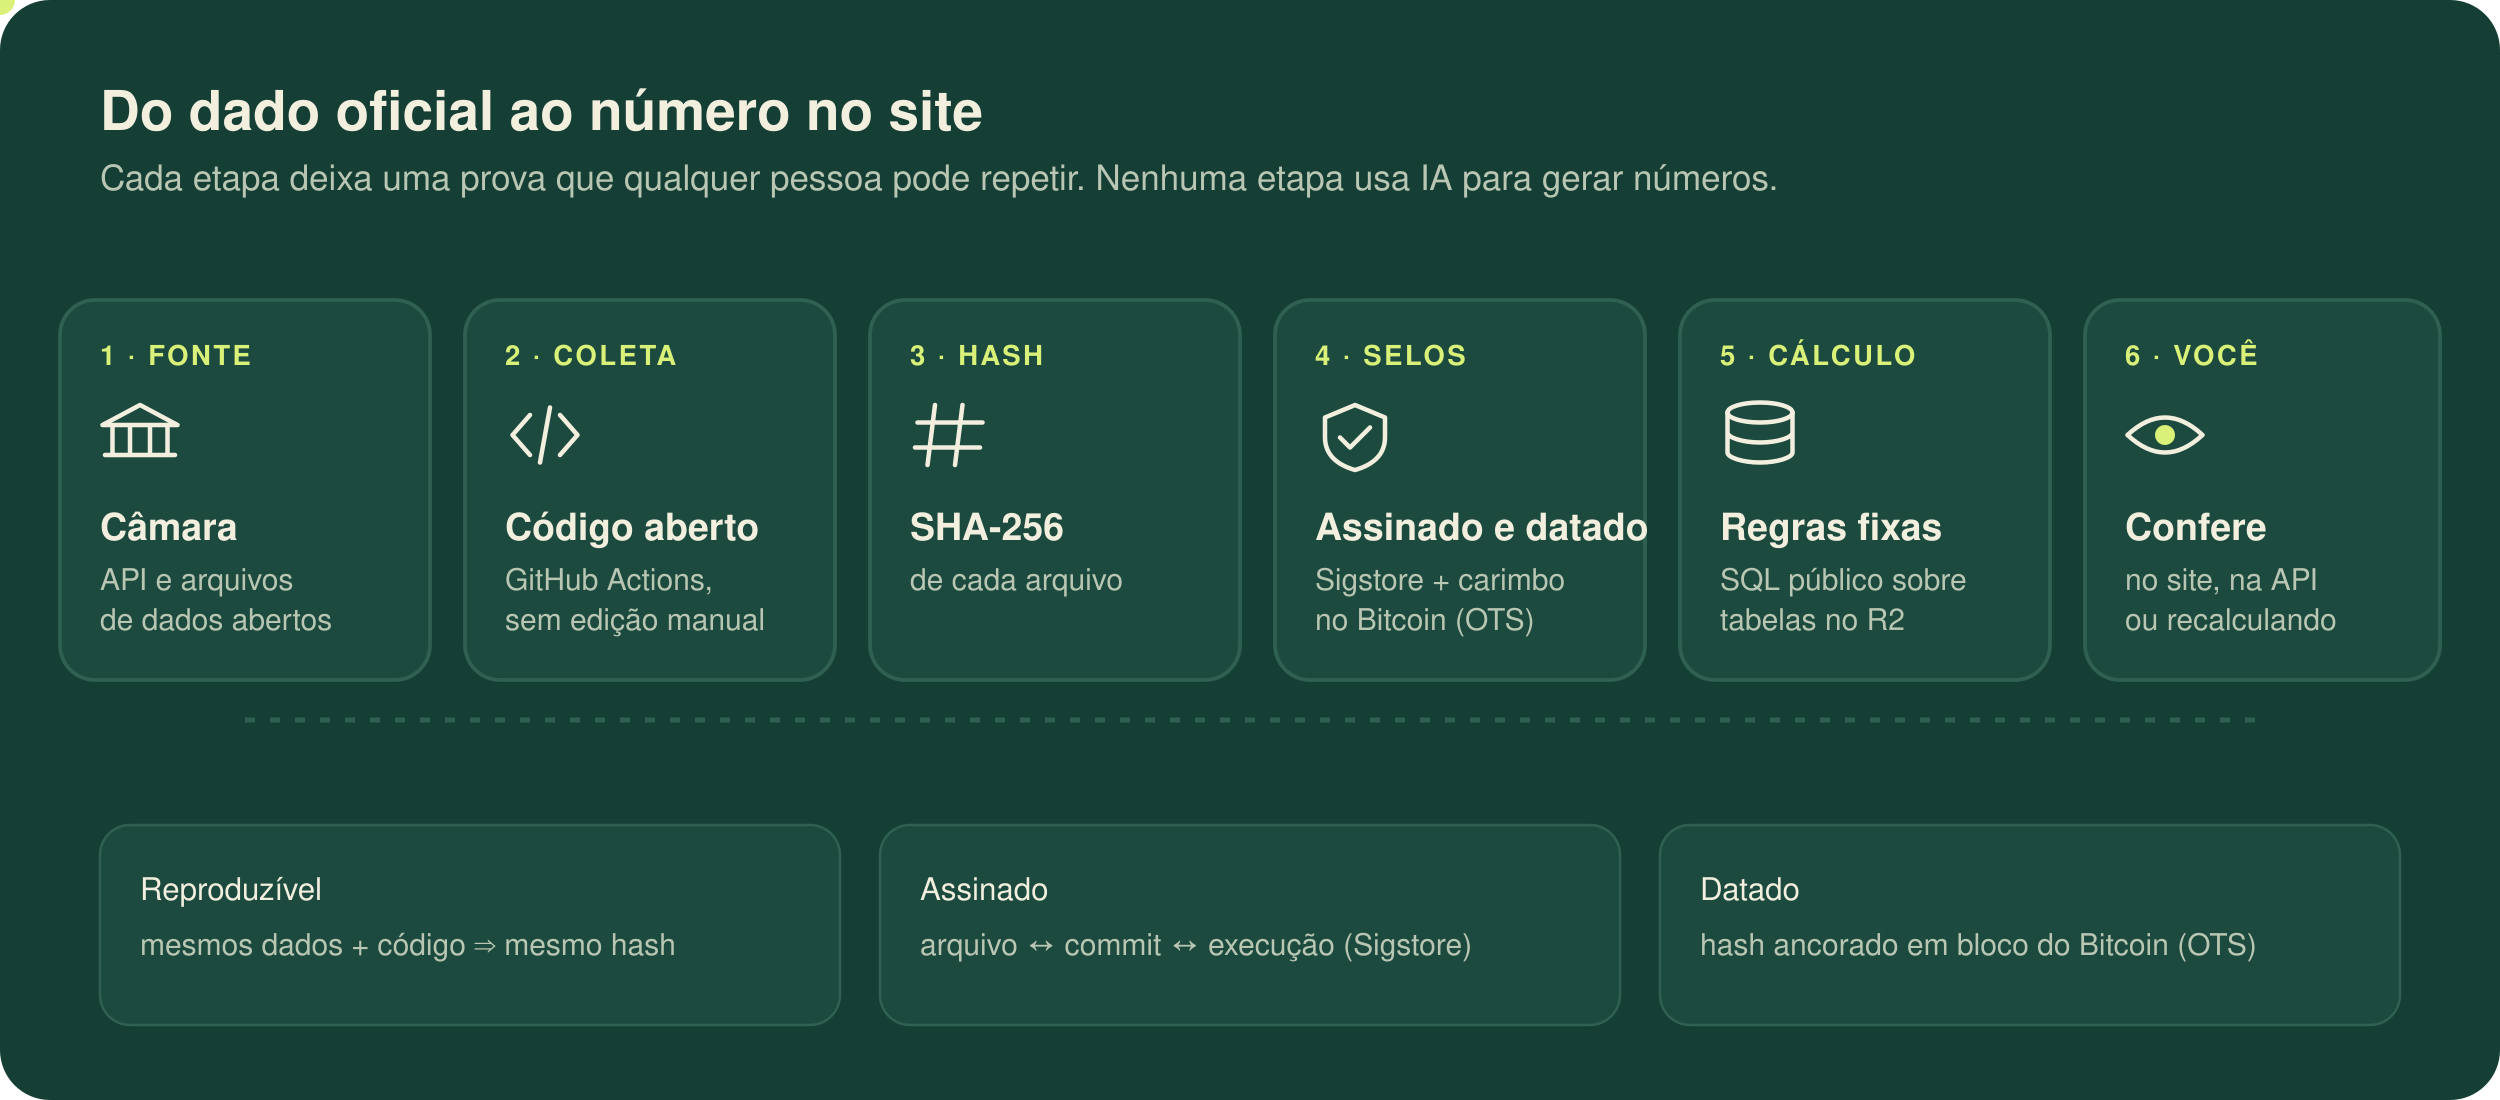
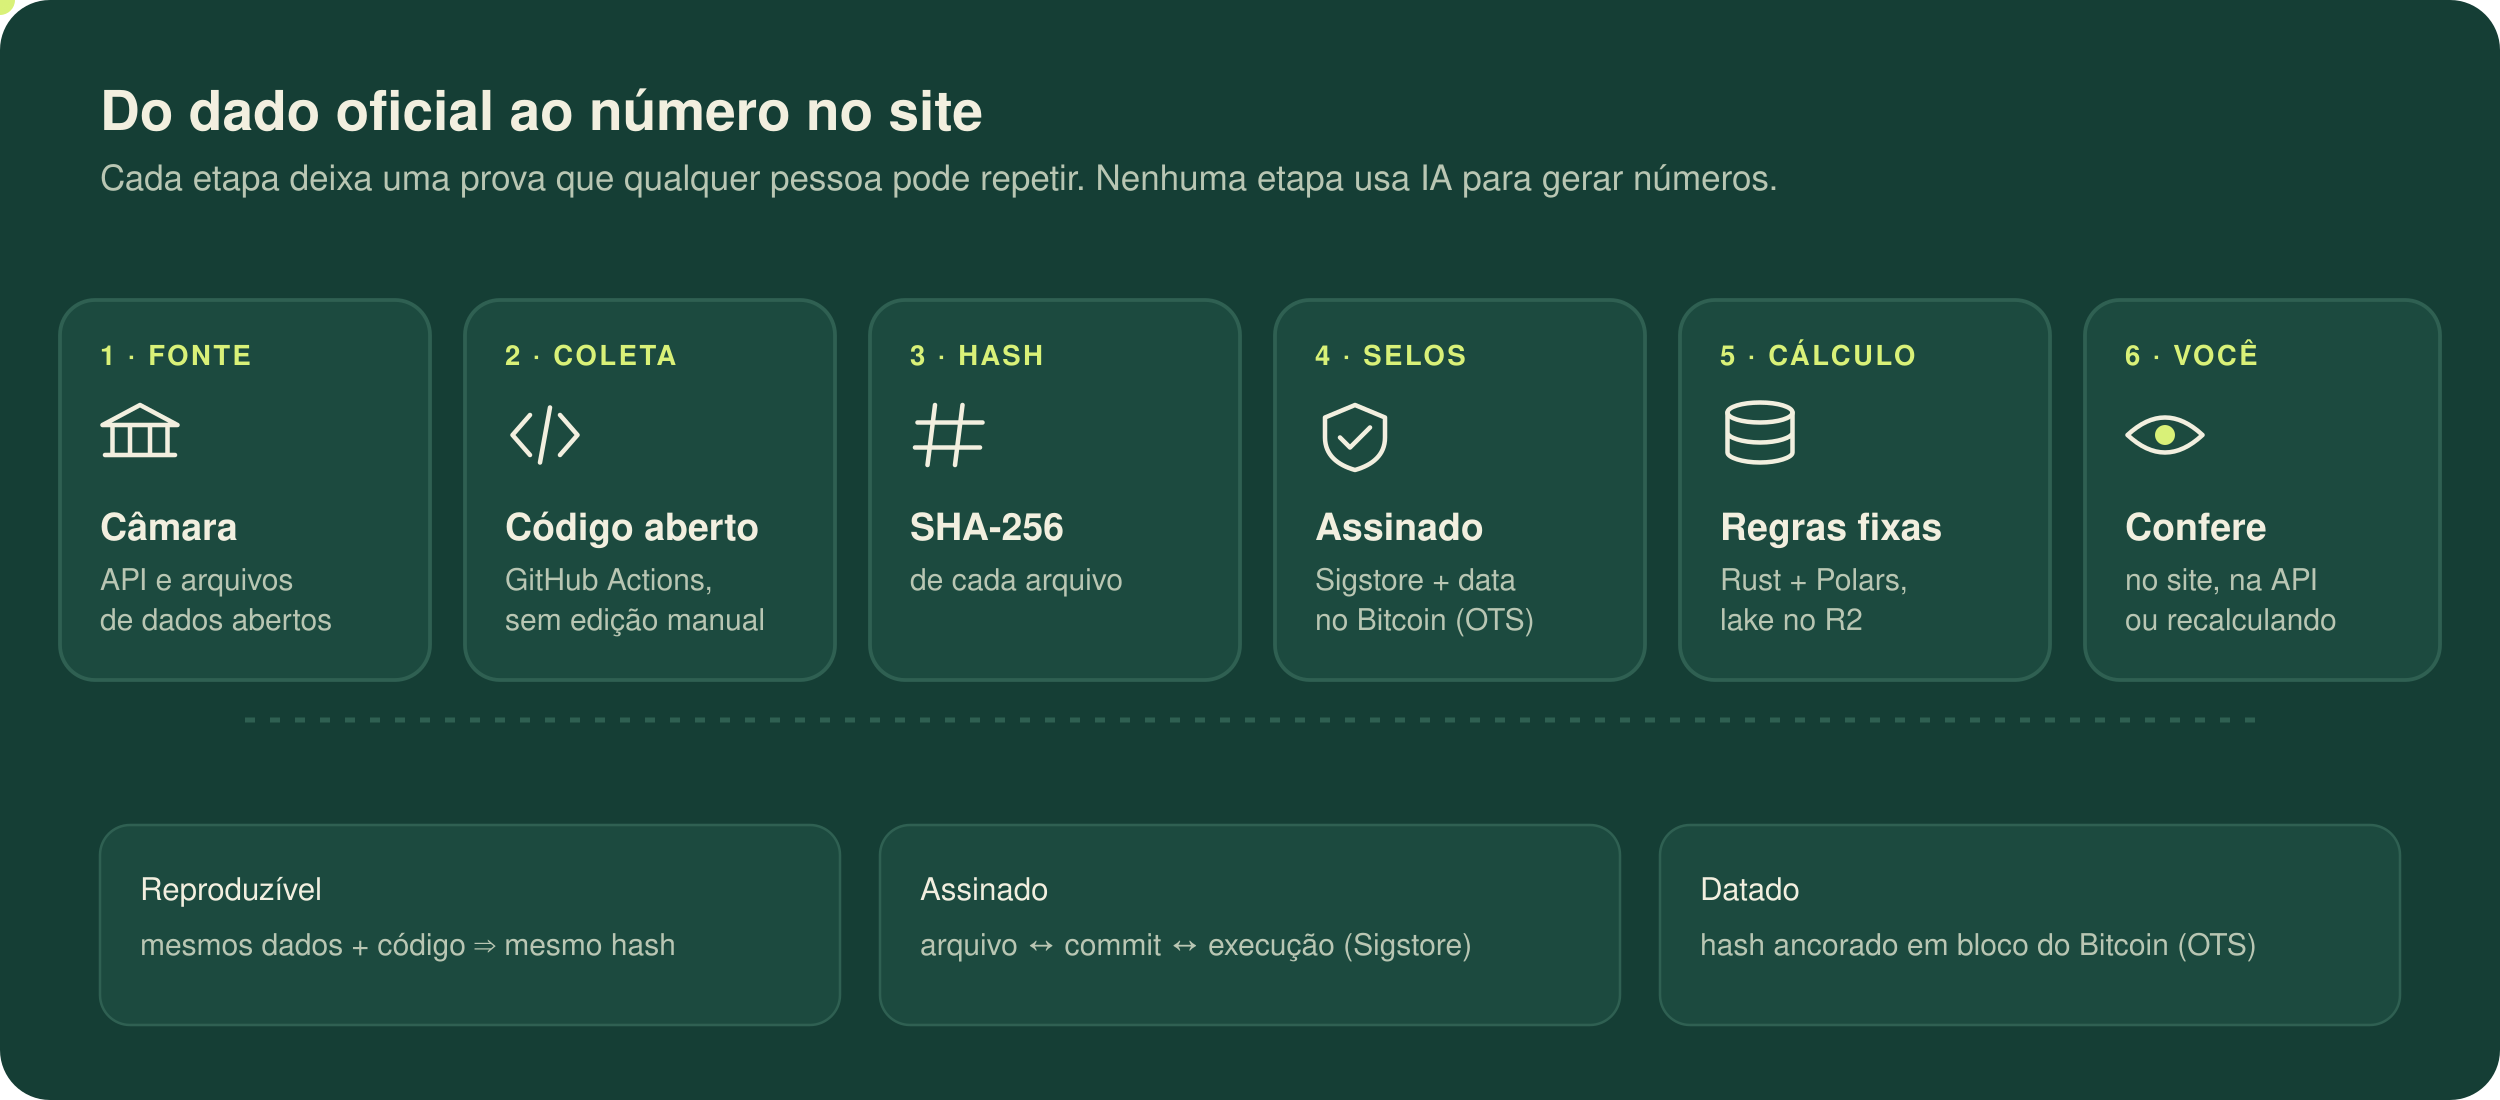
<svg xmlns="http://www.w3.org/2000/svg" viewBox="0 0 1000 440" width="1000" height="440" role="img" aria-labelledby="t d">
  <style>
    .bg { fill: #153e35; }
    .node { fill: #1c4a3f; stroke: #2f6052; stroke-width: 1.5; }
    .title { font: 700 15px -apple-system, "Segoe UI", Helvetica, Arial, sans-serif; fill: #f2efdf; }
    .sub { font: 400 12px -apple-system, "Segoe UI", Helvetica, Arial, sans-serif; fill: #b9c6b3; }
    .step { font: 700 11px -apple-system, "Segoe UI", Helvetica, Arial, sans-serif; fill: #d9f178; letter-spacing: 1px; }
    .mono { font: 500 11px ui-monospace, SFMono-Regular, Menlo, Consolas, monospace; fill: #d9f178; }
    .head { font: 700 22px -apple-system, "Segoe UI", Helvetica, Arial, sans-serif; fill: #f2efdf; }
    .lead { font: 400 14px -apple-system, "Segoe UI", Helvetica, Arial, sans-serif; fill: #b9c6b3; }
    .chip { fill: #1c4a3f; stroke: #2f6052; }
    .chiptext { font: 500 12.5px -apple-system, "Segoe UI", Helvetica, Arial, sans-serif; fill: #f2efdf; }
    .rail { stroke: #2f6052; stroke-width: 2; stroke-dasharray: 4 6; fill: none; }
    .icon { stroke: #f2efdf; stroke-width: 1.8; fill: none; stroke-linecap: round; stroke-linejoin: round; }
  </style>
  <rect class="bg" width="1000" height="440" rx="20" />
  <text class="head" x="40" y="52">Do dado oficial ao número no site</text>
  <text class="lead" x="40" y="76">Cada etapa deixa uma prova que qualquer pessoa pode repetir. Nenhuma etapa usa IA para gerar números.</text>
  <g id="steps">
    <g transform="translate(24 120)">
      <rect class="node" width="148" height="152" rx="14">
        <animate attributeName="stroke" values="#2f6052;#d9f178;#2f6052;#2f6052" keyTimes="0;0.04;0.16;1" dur="7.2s" begin="0.0s" repeatCount="indefinite" />
      </rect>
      <text class="step" x="16" y="26">1 · FONTE</text>
      <g class="icon" transform="translate(16 40)">
        <path d="M2 22h28M5 22V10m7 12V10m8 12V10m7 12V10M1 10h30L16 2z" />
      </g>
      <text class="title" x="16" y="96">Câmara</text>
      <text class="sub" x="16" y="116">API e arquivos</text>
      <text class="sub" x="16" y="132">de dados abertos</text>
    </g>
    <g transform="translate(186 120)">
      <rect class="node" width="148" height="152" rx="14">
        <animate attributeName="stroke" values="#2f6052;#d9f178;#2f6052;#2f6052" keyTimes="0;0.04;0.16;1" dur="7.2s" begin="1.2s" repeatCount="indefinite" />
      </rect>
      <text class="step" x="16" y="26">2 · COLETA</text>
      <g class="icon" transform="translate(16 40)">
        <path d="M10 6 3 14l7 8M22 6l7 8-7 8M18 3l-4 22" />
      </g>
      <text class="title" x="16" y="96">Código aberto</text>
      <text class="sub" x="16" y="116">GitHub Actions,</text>
      <text class="sub" x="16" y="132">sem edição manual</text>
    </g>
    <g transform="translate(348 120)">
      <rect class="node" width="148" height="152" rx="14">
        <animate attributeName="stroke" values="#2f6052;#d9f178;#2f6052;#2f6052" keyTimes="0;0.04;0.16;1" dur="7.2s" begin="2.4s" repeatCount="indefinite" />
      </rect>
      <text class="step" x="16" y="26">3 · HASH</text>
      <g class="icon" transform="translate(16 40)">
        <path d="M10 2 7 26M21 2l-3 24M3 9h26M2 19h26" />
      </g>
      <text class="title" x="16" y="96">SHA-256</text>
      <text class="sub" x="16" y="116">de cada arquivo</text>
      <g>
        <text class="mono" x="16" y="136" opacity="0">9f86d0…0a08<animate attributeName="opacity" values="1;1;0;0" keyTimes="0;0.33;0.34;1" dur="6s" repeatCount="indefinite" />
        </text>
        <text class="mono" x="16" y="136" opacity="0">3f2a9c…be41<animate attributeName="opacity" values="0;0;1;1;0;0" keyTimes="0;0.33;0.34;0.66;0.67;1" dur="6s" repeatCount="indefinite" />
        </text>
        <text class="mono" x="16" y="136" opacity="0">e3b0c4…b855<animate attributeName="opacity" values="0;0;1;1" keyTimes="0;0.66;0.67;1" dur="6s" repeatCount="indefinite" />
        </text>
      </g>
    </g>
    <g transform="translate(510 120)">
      <rect class="node" width="148" height="152" rx="14">
        <animate attributeName="stroke" values="#2f6052;#d9f178;#2f6052;#2f6052" keyTimes="0;0.04;0.16;1" dur="7.2s" begin="3.6s" repeatCount="indefinite" />
      </rect>
      <text class="step" x="16" y="26">4 · SELOS</text>
      <g class="icon" transform="translate(16 40)">
        <path d="M16 2 4 7v8c0 7 5 11 12 13 7-2 12-6 12-13V7z" />
        <path d="m10 15 4 4 8-8" />
      </g>
-       <text class="title" x="16" y="96">Assinado e datado</text>
-       <text class="sub" x="16" y="116">Sigstore + carimbo</text>
+       <text class="title" x="16" y="96">Assinado</text>
+       <text class="sub" x="16" y="116">Sigstore + data</text>
      <text class="sub" x="16" y="132">no Bitcoin (OTS)</text>
    </g>
    <g transform="translate(672 120)">
      <rect class="node" width="148" height="152" rx="14">
        <animate attributeName="stroke" values="#2f6052;#d9f178;#2f6052;#2f6052" keyTimes="0;0.04;0.16;1" dur="7.2s" begin="4.8s" repeatCount="indefinite" />
      </rect>
      <text class="step" x="16" y="26">5 · CÁLCULO</text>
      <g class="icon" transform="translate(16 40)">
        <ellipse cx="16" cy="5" rx="13" ry="4" />
        <path d="M3 5v16c0 2 6 4 13 4s13-2 13-4V5M3 13c0 2 6 4 13 4s13-2 13-4" />
      </g>
      <text class="title" x="16" y="96">Regras fixas</text>
-       <text class="sub" x="16" y="116">SQL público sobre</text>
-       <text class="sub" x="16" y="132">tabelas no R2</text>
+       <text class="sub" x="16" y="116">Rust + Polars,</text>
+       <text class="sub" x="16" y="132">lake no R2</text>
    </g>
    <g transform="translate(834 120)">
      <rect class="node" width="142" height="152" rx="14">
        <animate attributeName="stroke" values="#2f6052;#d9f178;#2f6052;#2f6052" keyTimes="0;0.04;0.16;1" dur="7.2s" begin="6.0s" repeatCount="indefinite" />
      </rect>
      <text class="step" x="16" y="26">6 · VOCÊ</text>
      <g class="icon" transform="translate(16 40)">
        <path d="M1 14Q16 0 31 14 16 28 1 14z" />
        <circle cx="16" cy="14" r="4" fill="#d9f178" stroke="none" />
      </g>
      <text class="title" x="16" y="96">Confere</text>
      <text class="sub" x="16" y="116">no site, na API</text>
      <text class="sub" x="16" y="132">ou recalculando</text>
    </g>
  </g>
  <path class="rail" d="M 98 288 H 905" />
  <g fill="#d9f178">
    <circle r="6">
      <animateMotion dur="7.2s" repeatCount="indefinite" path="M 98 288 H 1070" />
    </circle>
    <circle r="4" opacity="0.6">
      <animateMotion dur="7.2s" begin="0.15s" repeatCount="indefinite" path="M 98 288 H 1070" />
    </circle>
    <circle r="3" opacity="0.35">
      <animateMotion dur="7.2s" begin="0.3s" repeatCount="indefinite" path="M 98 288 H 1070" />
    </circle>
  </g>
  <g transform="translate(40 330)">
    <rect class="chip" width="296" height="80" rx="12" />
    <text class="chiptext" x="16" y="30">Reproduzível</text>
    <text class="sub" x="16" y="52">mesmos dados + código ⇒ mesmo hash</text>
  </g>
  <g transform="translate(352 330)">
    <rect class="chip" width="296" height="80" rx="12" />
    <text class="chiptext" x="16" y="30">Assinado</text>
    <text class="sub" x="16" y="52">arquivo ↔ commit ↔ execução (Sigstore)</text>
  </g>
  <g transform="translate(664 330)">
    <rect class="chip" width="296" height="80" rx="12" />
    <text class="chiptext" x="16" y="30">Datado</text>
    <text class="sub" x="16" y="52">hash ancorado em bloco do Bitcoin (OTS)</text>
  </g>
</svg>
